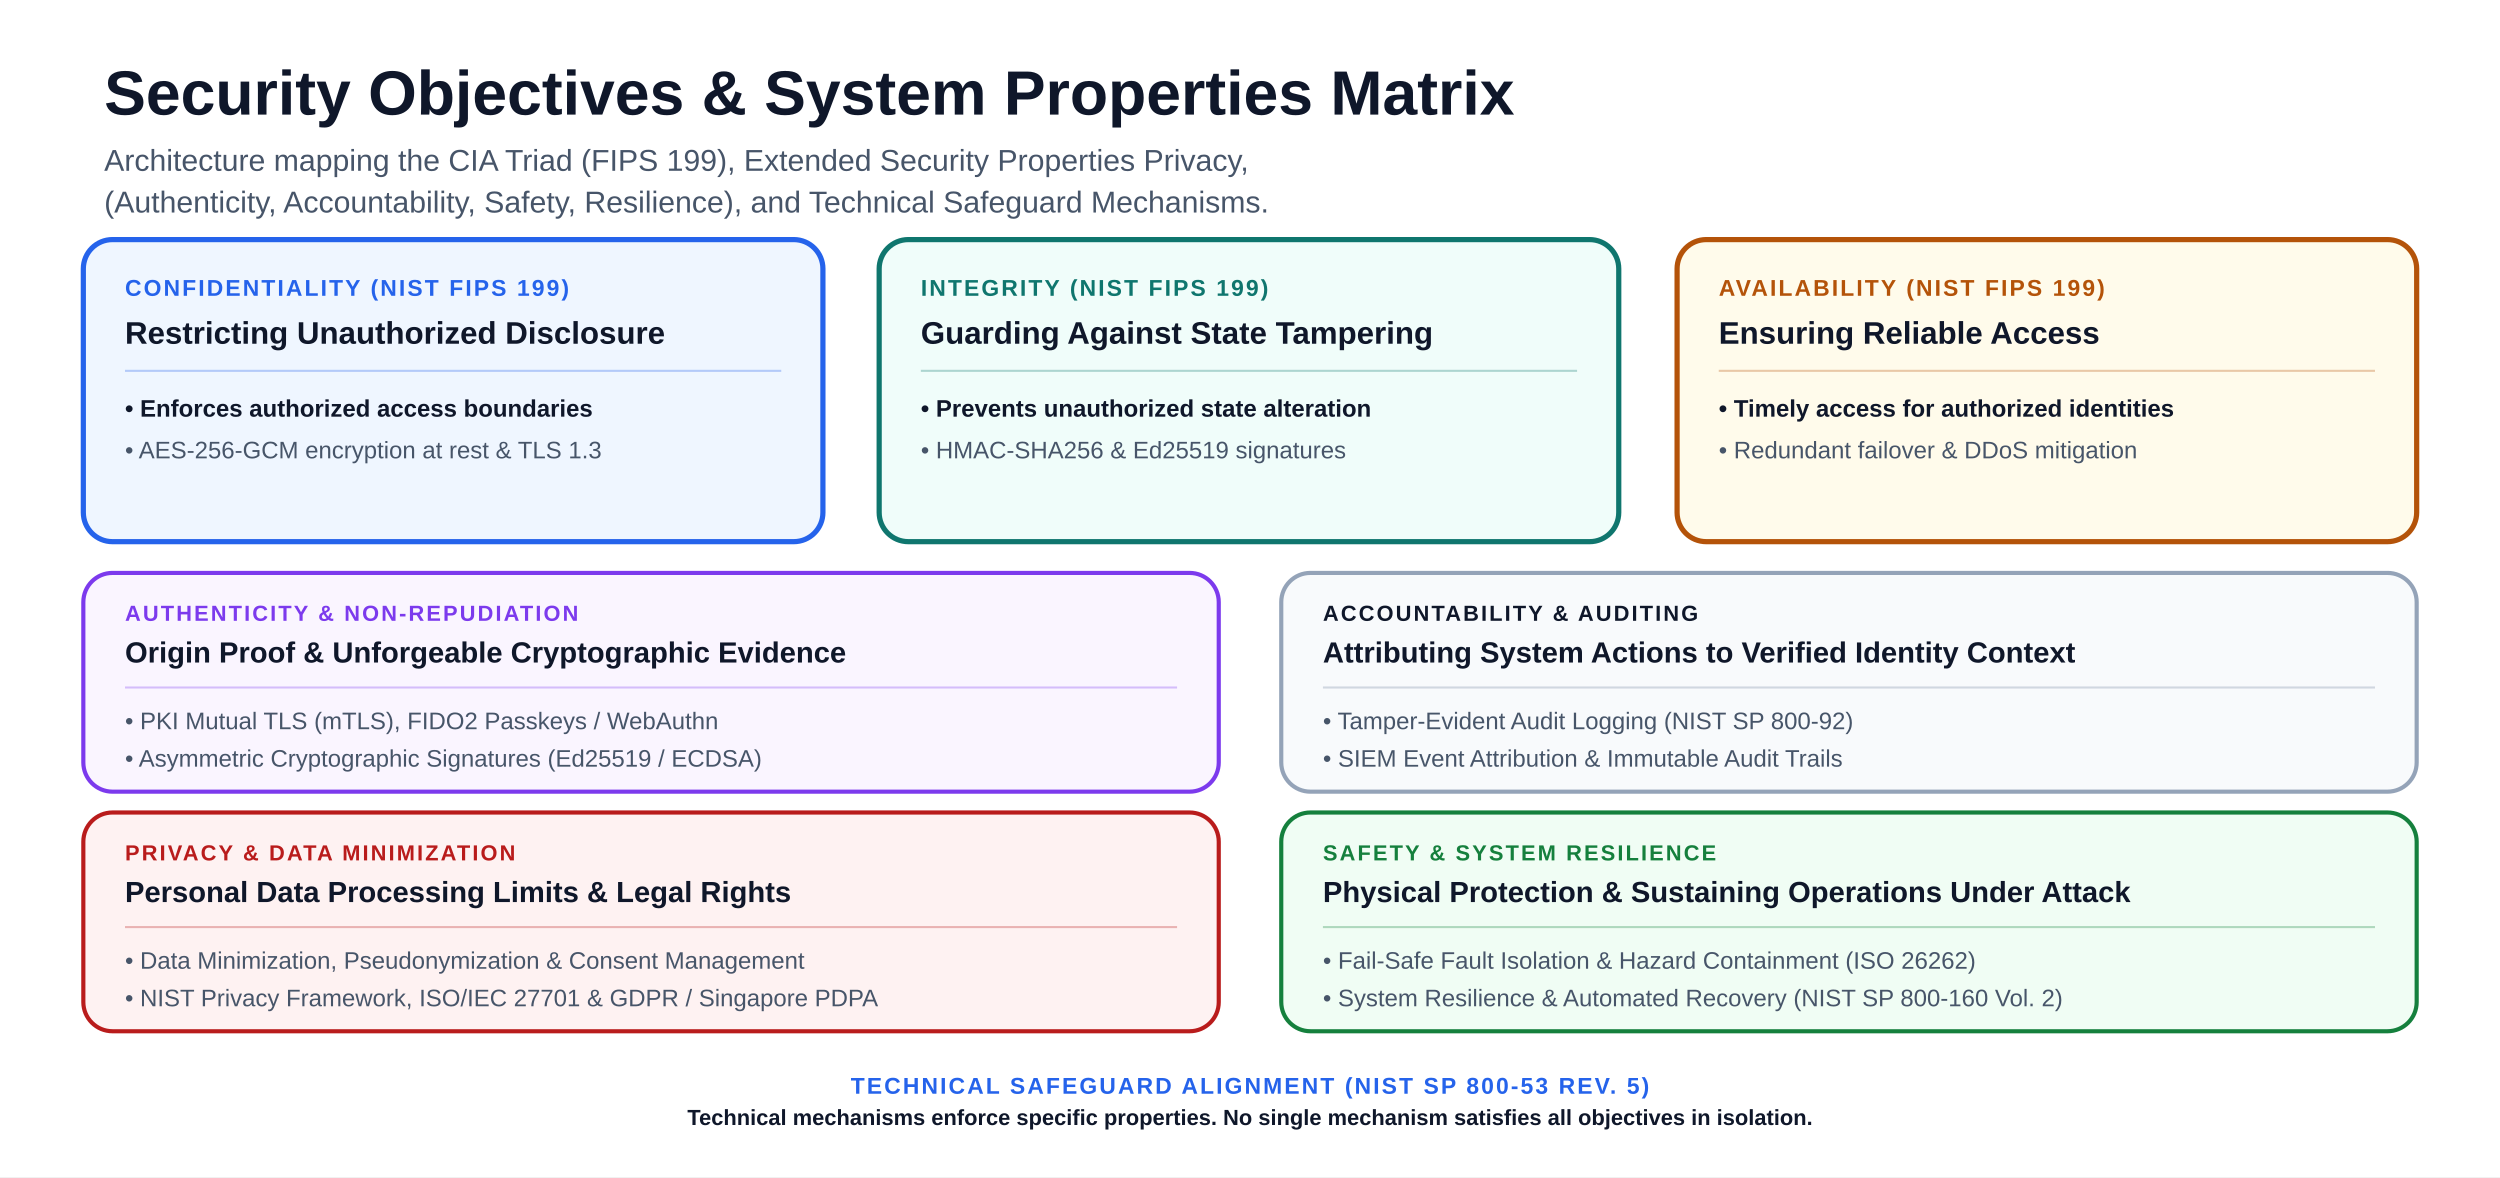
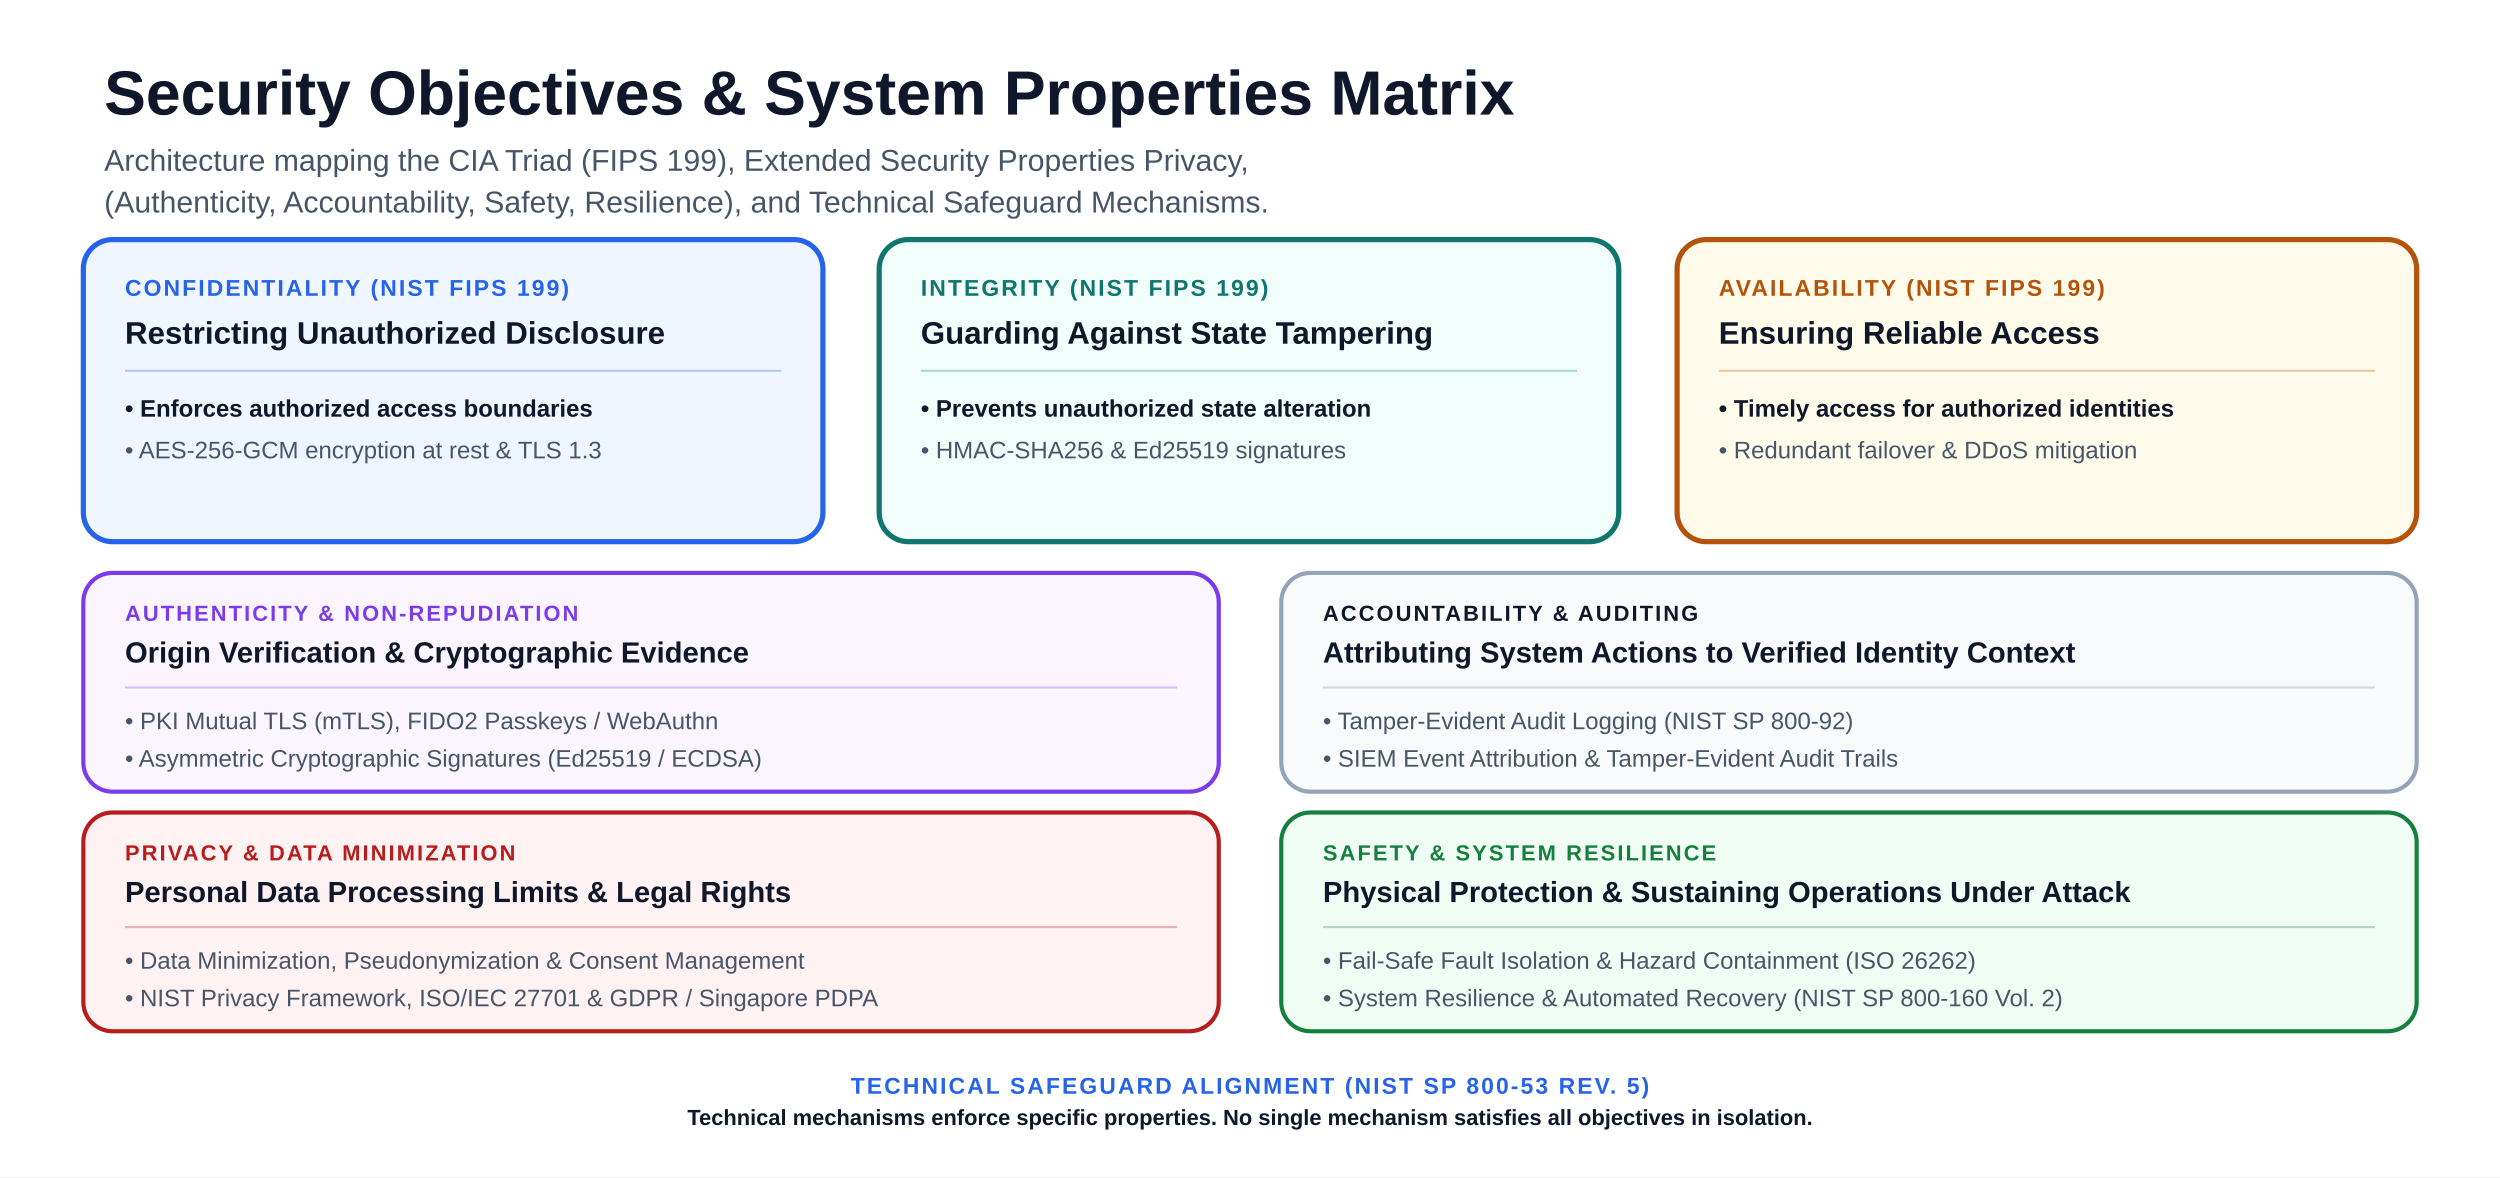
<svg xmlns="http://www.w3.org/2000/svg" viewBox="0 0 1200 565" font-family="-apple-system, BlinkMacSystemFont, 'Segoe UI', Arial, sans-serif" role="img" aria-labelledby="title description">
  <rect width="1200" height="565" fill="#ffffff" />
  <defs>
    <marker id="arrow" viewBox="0 0 10 10" refX="8.5" refY="5" markerWidth="8" markerHeight="8" orient="auto">
      <path d="M0 0 L10 5 L0 10Z" fill="#94a3b8" />
    </marker>
    <marker id="arrow-reverse" viewBox="0 0 10 10" refX="1.5" refY="5" markerWidth="8" markerHeight="8" orient="auto">
      <path d="M10 0 L0 5 L10 10Z" fill="#94a3b8" />
    </marker>
    <marker id="arrow-blue" viewBox="0 0 10 10" refX="8.5" refY="5" markerWidth="8" markerHeight="8" orient="auto">
      <path d="M0 0 L10 5 L0 10Z" fill="#2563eb" />
    </marker>
    <marker id="arrow-teal" viewBox="0 0 10 10" refX="8.5" refY="5" markerWidth="8" markerHeight="8" orient="auto">
      <path d="M0 0 L10 5 L0 10Z" fill="#0f766e" />
    </marker>
    <marker id="arrow-amber" viewBox="0 0 10 10" refX="8.5" refY="5" markerWidth="8" markerHeight="8" orient="auto">
      <path d="M0 0 L10 5 L0 10Z" fill="#b45309" />
    </marker>
    <marker id="arrow-violet" viewBox="0 0 10 10" refX="8.5" refY="5" markerWidth="8" markerHeight="8" orient="auto">
      <path d="M0 0 L10 5 L0 10Z" fill="#7c3aed" />
    </marker>
    <marker id="arrow-red" viewBox="0 0 10 10" refX="8.5" refY="5" markerWidth="8" markerHeight="8" orient="auto">
      <path d="M0 0 L10 5 L0 10Z" fill="#b91c1c" />
    </marker>
  </defs>
  <text x="50" y="55" font-size="30" font-weight="850" fill="#0f172a">Security Objectives &amp; System Properties Matrix</text>
  <text x="50" y="82" font-size="14.5" fill="#475569">Architecture mapping the CIA Triad (FIPS 199), Extended Security Properties Privacy,</text>
  <text x="50" y="102" font-size="14.5" fill="#475569">(Authenticity, Accountability, Safety, Resilience), and Technical Safeguard Mechanisms.</text>
  <rect x="40" y="115" width="355" height="145" rx="14" fill="#eff6ff" stroke="#2563eb" stroke-width="2.5" />
  <text x="60" y="142" font-size="11" font-weight="900" letter-spacing="1" fill="#2563eb">CONFIDENTIALITY (NIST FIPS 199)</text>
  <text x="60" y="165" font-size="15" font-weight="800" fill="#0f172a">Restricting Unauthorized Disclosure</text>
  <line x1="60" y1="178" x2="375" y2="178" stroke="#2563eb" stroke-opacity="0.3" stroke-width="1" />
  <text x="60" y="200" font-size="11.5" font-weight="600" fill="#0f172a">• Enforces authorized access boundaries</text>
  <text x="60" y="220" font-size="11.5" font-weight="500" fill="#475569">• AES-256-GCM encryption at rest &amp; TLS 1.3</text>
  <rect x="422" y="115" width="355" height="145" rx="14" fill="#f0fdfa" stroke="#0f766e" stroke-width="2.5" />
  <text x="442" y="142" font-size="11" font-weight="900" letter-spacing="1" fill="#0f766e">INTEGRITY (NIST FIPS 199)</text>
  <text x="442" y="165" font-size="15" font-weight="800" fill="#0f172a">Guarding Against State Tampering</text>
  <line x1="442" y1="178" x2="757" y2="178" stroke="#0f766e" stroke-opacity="0.3" stroke-width="1" />
  <text x="442" y="200" font-size="11.5" font-weight="600" fill="#0f172a">• Prevents unauthorized state alteration</text>
  <text x="442" y="220" font-size="11.5" font-weight="500" fill="#475569">• HMAC-SHA256 &amp; Ed25519 signatures</text>
  <rect x="805" y="115" width="355" height="145" rx="14" fill="#fffbeb" stroke="#b45309" stroke-width="2.5" />
  <text x="825" y="142" font-size="11" font-weight="900" letter-spacing="1" fill="#b45309">AVAILABILITY (NIST FIPS 199)</text>
  <text x="825" y="165" font-size="15" font-weight="800" fill="#0f172a">Ensuring Reliable Access</text>
  <line x1="825" y1="178" x2="1140" y2="178" stroke="#b45309" stroke-opacity="0.3" stroke-width="1" />
  <text x="825" y="200" font-size="11.5" font-weight="600" fill="#0f172a">• Timely access for authorized identities</text>
  <text x="825" y="220" font-size="11.5" font-weight="500" fill="#475569">• Redundant failover &amp; DDoS mitigation</text>
  <rect x="40" y="275" width="545" height="105" rx="14" fill="#faf5ff" stroke="#7c3aed" stroke-width="2" />
  <text x="60" y="298" font-size="10.5" font-weight="900" letter-spacing="1" fill="#7c3aed">AUTHENTICITY &amp; NON-REPUDIATION</text>
-   <text x="60" y="318" font-size="14" font-weight="800" fill="#0f172a">Origin Proof &amp; Unforgeable Cryptographic Evidence</text>
+   <text x="60" y="318" font-size="14" font-weight="800" fill="#0f172a">Origin Verification &amp; Cryptographic Evidence</text>
  <line x1="60" y1="330" x2="565" y2="330" stroke="#7c3aed" stroke-opacity="0.3" stroke-width="1" />
  <text x="60" y="350" font-size="11.5" font-weight="500" fill="#475569">• PKI Mutual TLS (mTLS), FIDO2 Passkeys / WebAuthn</text>
  <text x="60" y="368" font-size="11.5" font-weight="500" fill="#475569">• Asymmetric Cryptographic Signatures (Ed25519 / ECDSA)</text>
  <rect x="615" y="275" width="545" height="105" rx="14" fill="#f8fafc" stroke="#94a3b8" stroke-width="2" />
  <text x="635" y="298" font-size="10.5" font-weight="900" letter-spacing="1" fill="#0f172a">ACCOUNTABILITY &amp; AUDITING</text>
  <text x="635" y="318" font-size="14" font-weight="800" fill="#0f172a">Attributing System Actions to Verified Identity Context</text>
  <line x1="635" y1="330" x2="1140" y2="330" stroke="#94a3b8" stroke-opacity="0.4" stroke-width="1" />
  <text x="635" y="350" font-size="11.5" font-weight="500" fill="#475569">• Tamper-Evident Audit Logging (NIST SP 800-92)</text>
-   <text x="635" y="368" font-size="11.5" font-weight="500" fill="#475569">• SIEM Event Attribution &amp; Immutable Audit Trails</text>
+   <text x="635" y="368" font-size="11.5" font-weight="500" fill="#475569">• SIEM Event Attribution &amp; Tamper-Evident Audit Trails</text>
  <rect x="40" y="390" width="545" height="105" rx="14" fill="#fef2f2" stroke="#b91c1c" stroke-width="2" />
  <text x="60" y="413" font-size="10.5" font-weight="900" letter-spacing="1" fill="#b91c1c">PRIVACY &amp; DATA MINIMIZATION</text>
  <text x="60" y="433" font-size="14" font-weight="800" fill="#0f172a">Personal Data Processing Limits &amp; Legal Rights</text>
  <line x1="60" y1="445" x2="565" y2="445" stroke="#b91c1c" stroke-opacity="0.3" stroke-width="1" />
  <text x="60" y="465" font-size="11.5" font-weight="500" fill="#475569">• Data Minimization, Pseudonymization &amp; Consent Management</text>
  <text x="60" y="483" font-size="11.5" font-weight="500" fill="#475569">• NIST Privacy Framework, ISO/IEC 27701 &amp; GDPR / Singapore PDPA</text>
  <rect x="615" y="390" width="545" height="105" rx="14" fill="#f0fdf4" stroke="#15803d" stroke-width="2" />
  <text x="635" y="413" font-size="10.5" font-weight="900" letter-spacing="1" fill="#15803d">SAFETY &amp; SYSTEM RESILIENCE</text>
  <text x="635" y="433" font-size="14" font-weight="800" fill="#0f172a">Physical Protection &amp; Sustaining Operations Under Attack</text>
  <line x1="635" y1="445" x2="1140" y2="445" stroke="#15803d" stroke-opacity="0.3" stroke-width="1" />
  <text x="635" y="465" font-size="11.5" font-weight="500" fill="#475569">• Fail-Safe Fault Isolation &amp; Hazard Containment (ISO 26262)</text>
  <text x="635" y="483" font-size="11.5" font-weight="500" fill="#475569">• System Resilience &amp; Automated Recovery (NIST SP 800-160 Vol. 2)</text>
  <text x="600" y="525" text-anchor="middle" font-size="11" font-weight="900" letter-spacing="1" fill="#2563eb">TECHNICAL SAFEGUARD ALIGNMENT (NIST SP 800-53 REV. 5)</text>
  <text x="600" y="540" text-anchor="middle" font-size="10.5" font-weight="600" fill="#0f172a">Technical mechanisms enforce specific properties. No single mechanism satisfies all objectives in isolation.</text>
</svg>
